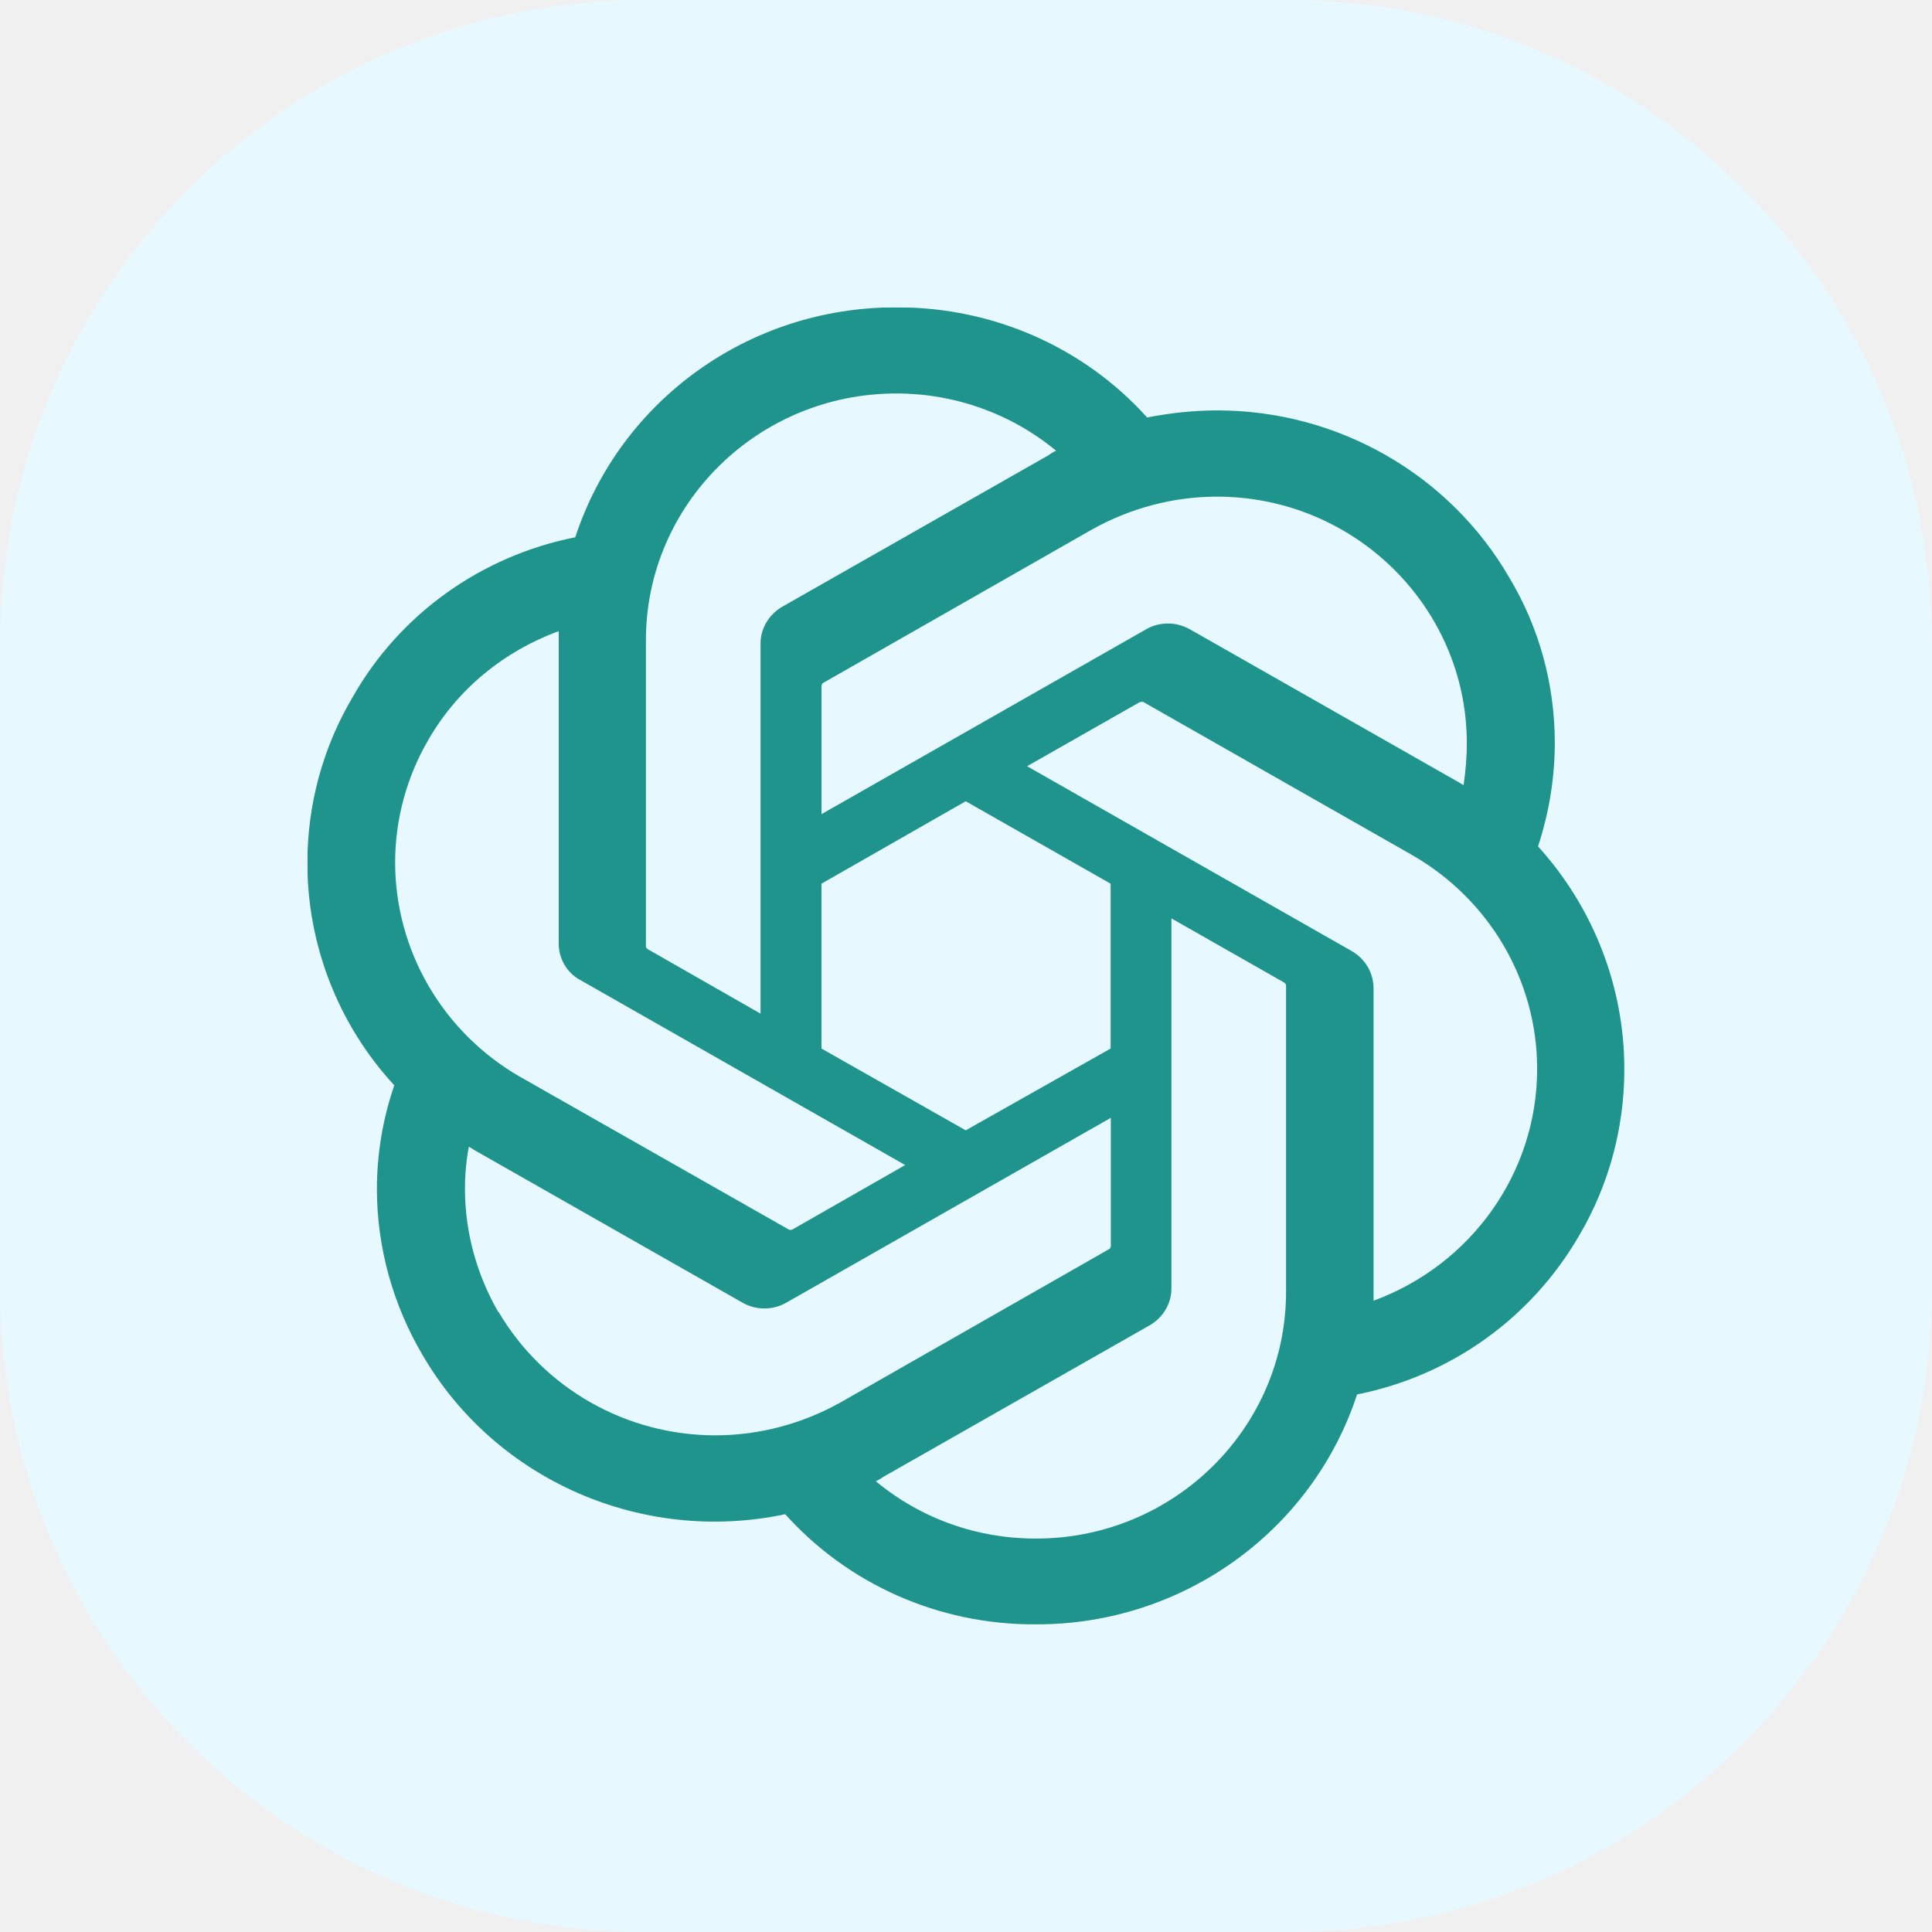
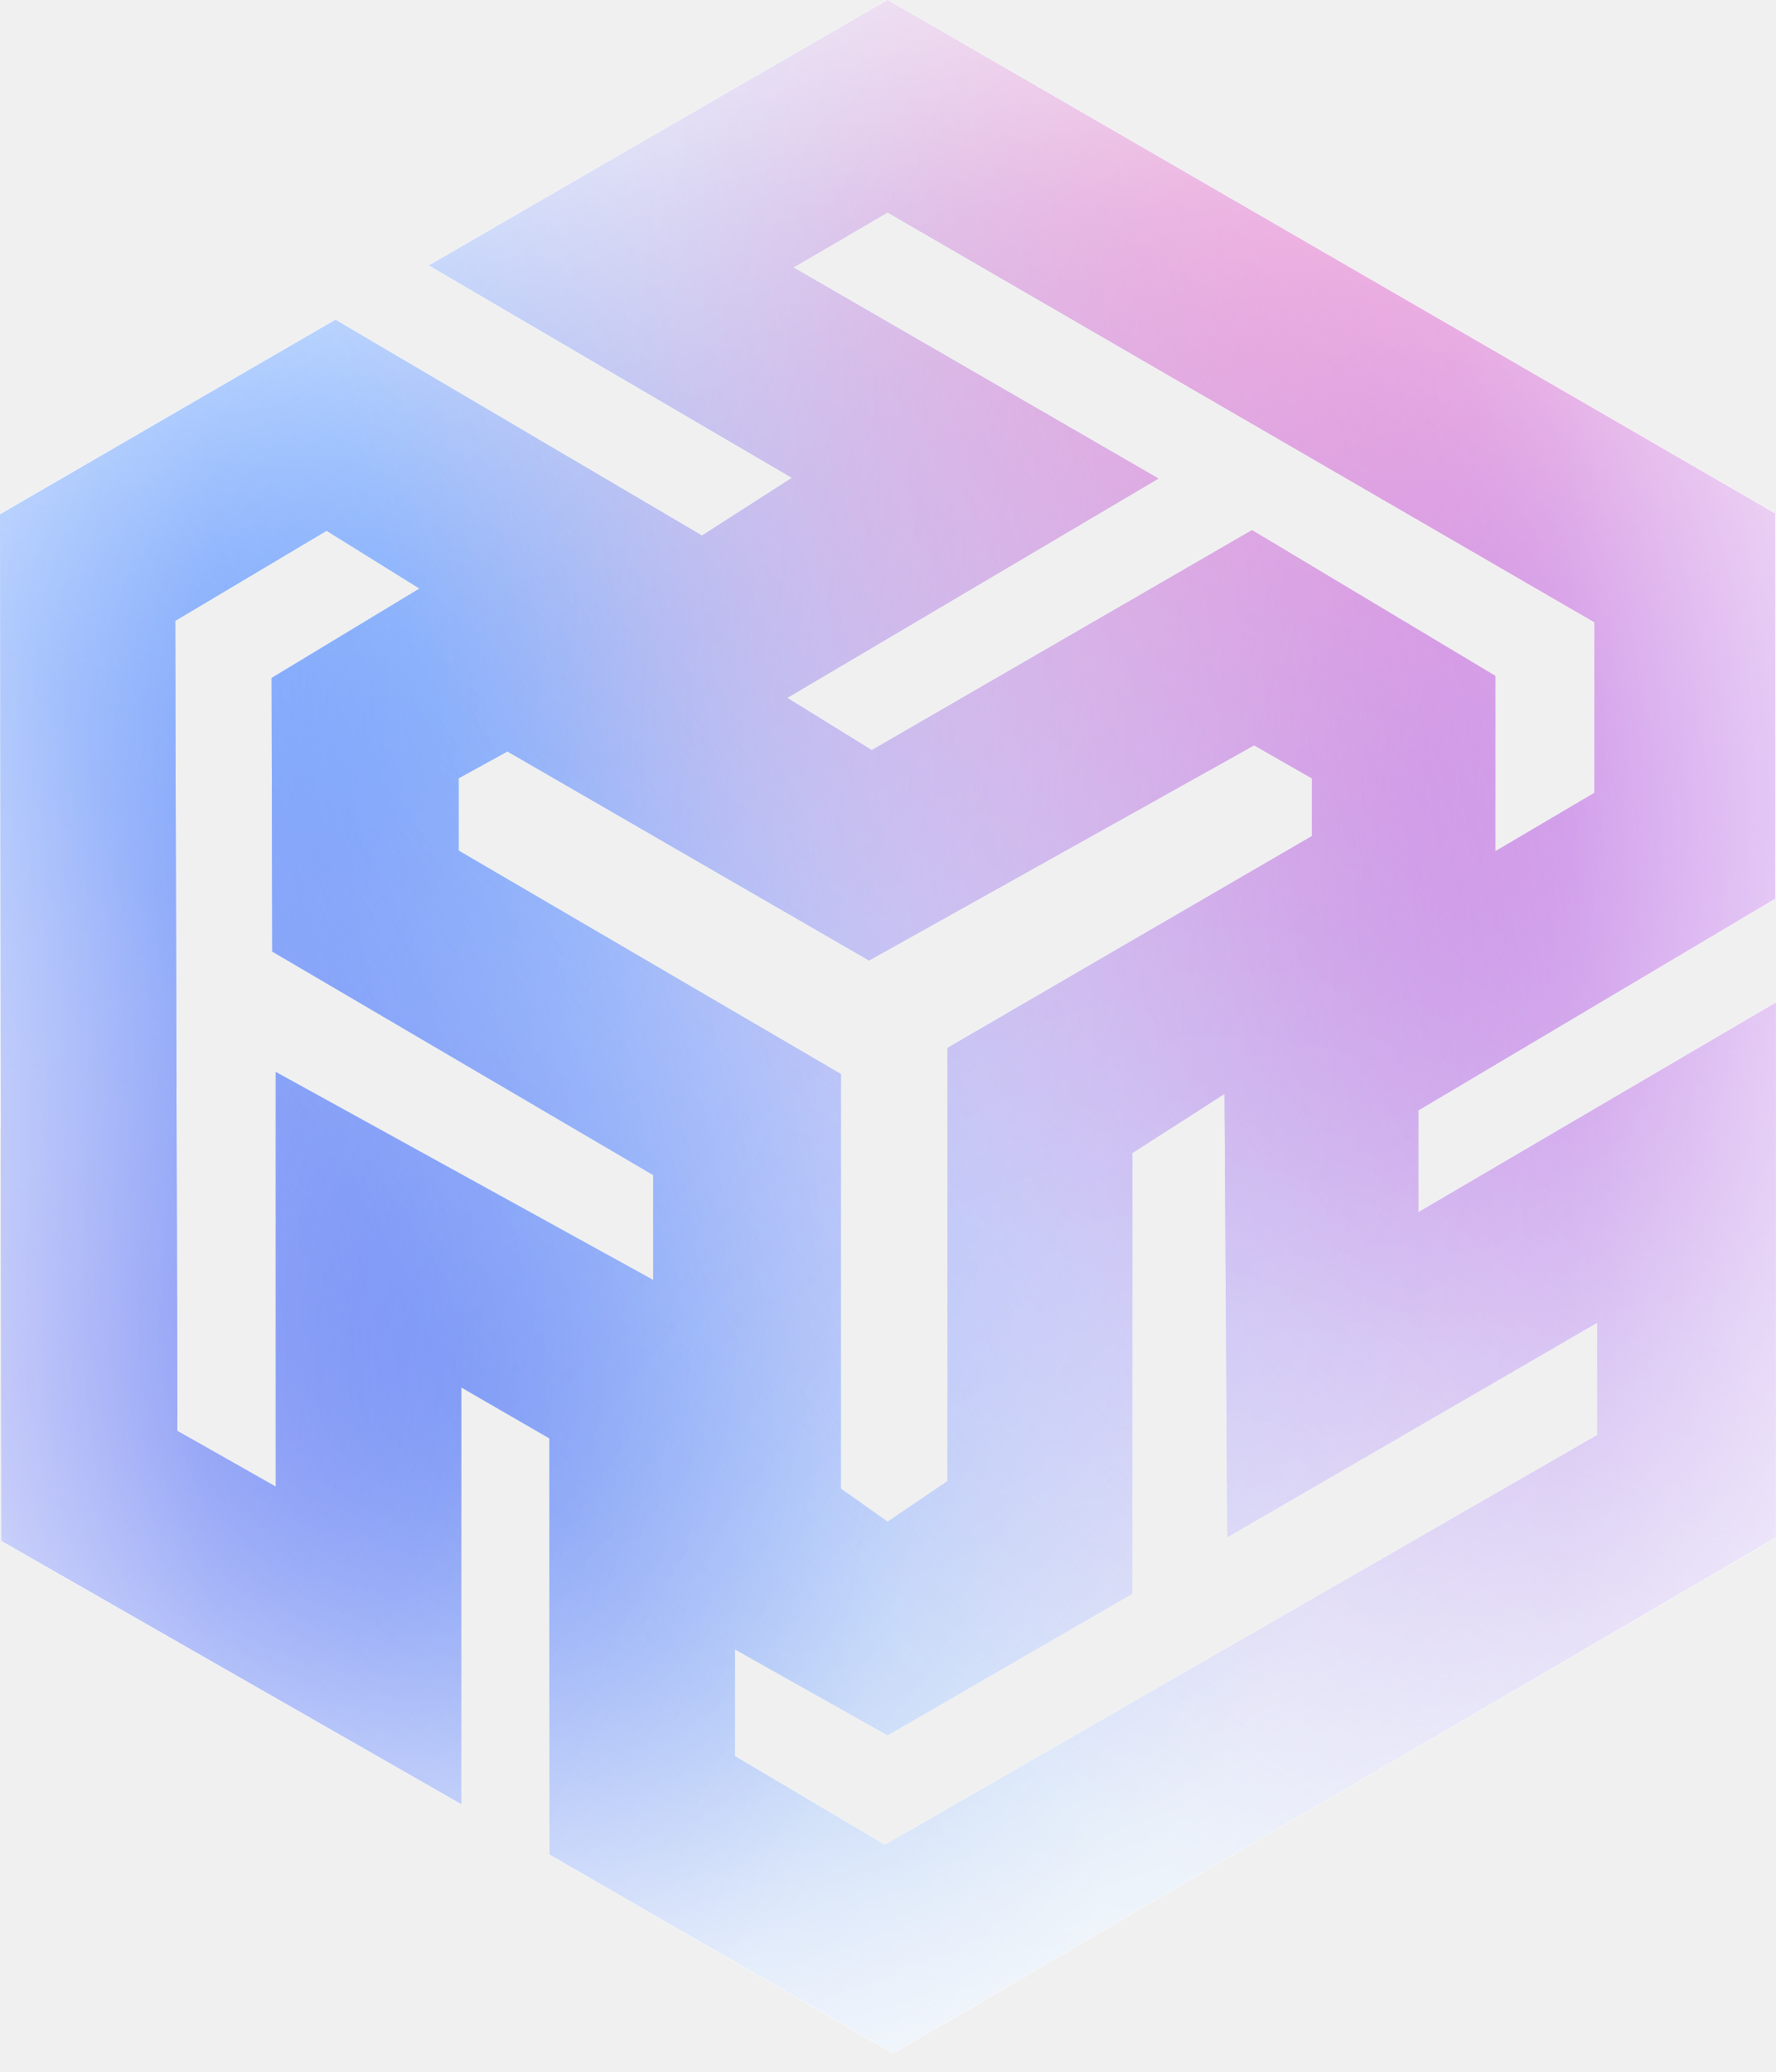
- <svg xmlns="http://www.w3.org/2000/svg" xmlns:xlink="http://www.w3.org/1999/xlink" width="30" height="30" viewBox="0 0 30 30" fill="none">
+ <svg xmlns="http://www.w3.org/2000/svg" width="36" height="42" viewBox="0 0 36 42" fill="none">
+   <g filter="url(#filter0_i_1378_3601)">
+     <path fill-rule="evenodd" clip-rule="evenodd" d="M35.986 18.216V10.411L17.993 0L8.697 5.38L16.056 9.686L14.23 10.857L6.801 6.481L0 10.425L0.028 31.233L9.352 36.571V28.125L11.136 29.157V37.589L18.105 41.617L36 31.164V20.321L28.753 24.571V22.509L35.986 18.216ZM9.297 15.777L10.286 15.233L17.617 19.47L25.422 15.108L26.593 15.777V16.948L19.206 21.241V30.021L17.994 30.843L17.046 30.174V21.77L9.297 17.241V15.777ZM13.24 25.944L13.254 25.951H13.24V25.944ZM13.24 23.819V25.944L5.589 21.728V30.133L3.596 29.004L3.554 12.585L6.62 10.76L8.502 11.93L5.505 13.742L5.519 19.289L13.24 23.819ZM32.377 26.815V29.087L17.938 37.394L14.899 35.596V33.435L17.993 35.178L22.955 32.307V23.373L24.823 22.174L24.878 31.164L32.377 26.815ZM17.672 15.206L25.38 10.746L30.313 13.7V17.254L32.32 16.07V12.613L17.993 4.307L16.083 5.422L23.484 9.7L15.958 14.146L17.672 15.206Z" fill="#D0E0F3" />
+     <path fill-rule="evenodd" clip-rule="evenodd" d="M35.986 18.216V10.411L17.993 0L8.697 5.38L16.056 9.686L14.23 10.857L6.801 6.481L0 10.425L0.028 31.233L9.352 36.571V28.125L11.136 29.157V37.589L18.105 41.617L36 31.164V20.321L28.753 24.571V22.509L35.986 18.216ZM9.297 15.777L10.286 15.233L17.617 19.47L25.422 15.108L26.593 15.777V16.948L19.206 21.241V30.021L17.994 30.843L17.046 30.174V21.77L9.297 17.241V15.777ZM13.24 25.944L13.254 25.951H13.24V25.944ZM13.24 23.819V25.944L5.589 21.728V30.133L3.596 29.004L3.554 12.585L6.62 10.76L8.502 11.93L5.505 13.742L5.519 19.289L13.24 23.819ZM32.377 26.815V29.087L17.938 37.394L14.899 35.596V33.435L17.993 35.178L22.955 32.307V23.373L24.823 22.174L24.878 31.164L32.377 26.815ZM17.672 15.206L25.38 10.746L30.313 13.7V17.254L32.32 16.07V12.613L17.993 4.307L16.083 5.422L23.484 9.7L15.958 14.146L17.672 15.206Z" fill="url(#paint0_radial_1378_3601)" />
+     <path fill-rule="evenodd" clip-rule="evenodd" d="M35.986 18.216V10.411L17.993 0L8.697 5.38L16.056 9.686L14.23 10.857L6.801 6.481L0 10.425L0.028 31.233L9.352 36.571V28.125L11.136 29.157V37.589L18.105 41.617L36 31.164V20.321L28.753 24.571V22.509L35.986 18.216ZM9.297 15.777L10.286 15.233L17.617 19.47L25.422 15.108L26.593 15.777V16.948L19.206 21.241V30.021L17.994 30.843L17.046 30.174V21.77L9.297 17.241V15.777ZM13.24 25.944L13.254 25.951H13.24V25.944ZM13.24 23.819V25.944L5.589 21.728V30.133L3.596 29.004L3.554 12.585L6.62 10.76L8.502 11.93L5.505 13.742L5.519 19.289L13.24 23.819ZM32.377 26.815V29.087L17.938 37.394L14.899 35.596V33.435L17.993 35.178L22.955 32.307V23.373L24.823 22.174L24.878 31.164L32.377 26.815ZM17.672 15.206L25.38 10.746L30.313 13.7V17.254L32.32 16.07V12.613L17.993 4.307L16.083 5.422L23.484 9.7L15.958 14.146L17.672 15.206Z" fill="url(#paint1_radial_1378_3601)" />
+     <path fill-rule="evenodd" clip-rule="evenodd" d="M35.986 18.216V10.411L17.993 0L8.697 5.38L16.056 9.686L14.23 10.857L6.801 6.481L0 10.425L0.028 31.233L9.352 36.571V28.125L11.136 29.157V37.589L18.105 41.617L36 31.164V20.321L28.753 24.571V22.509L35.986 18.216ZM9.297 15.777L10.286 15.233L17.617 19.47L25.422 15.108L26.593 15.777V16.948L19.206 21.241V30.021L17.994 30.843L17.046 30.174V21.77L9.297 17.241V15.777ZM13.24 25.944L13.254 25.951H13.24V25.944ZM13.24 23.819V25.944L5.589 21.728V30.133L3.596 29.004L3.554 12.585L6.62 10.76L8.502 11.93L5.505 13.742L5.519 19.289L13.24 23.819ZM32.377 26.815V29.087L17.938 37.394L14.899 35.596V33.435L17.993 35.178L22.955 32.307V23.373L24.823 22.174L24.878 31.164L32.377 26.815ZM17.672 15.206L25.38 10.746L30.313 13.7V17.254L32.32 16.07V12.613L17.993 4.307L16.083 5.422L23.484 9.7L15.958 14.146L17.672 15.206Z" fill="url(#paint2_radial_1378_3601)" />
+     <path fill-rule="evenodd" clip-rule="evenodd" d="M35.986 18.216V10.411L17.993 0L8.697 5.38L16.056 9.686L14.23 10.857L6.801 6.481L0 10.425L0.028 31.233L9.352 36.571V28.125L11.136 29.157V37.589L18.105 41.617L36 31.164V20.321L28.753 24.571V22.509L35.986 18.216ZM9.297 15.777L10.286 15.233L17.617 19.47L25.422 15.108L26.593 15.777V16.948L19.206 21.241V30.021L17.994 30.843L17.046 30.174V21.77L9.297 17.241V15.777ZM13.24 25.944L13.254 25.951H13.24V25.944ZM13.24 23.819V25.944L5.589 21.728V30.133L3.596 29.004L3.554 12.585L6.62 10.76L8.502 11.93L5.505 13.742L5.519 19.289L13.24 23.819ZM32.377 26.815V29.087L17.938 37.394L14.899 35.596V33.435L17.993 35.178L22.955 32.307V23.373L24.823 22.174L24.878 31.164L32.377 26.815ZM17.672 15.206L25.38 10.746L30.313 13.7V17.254L32.32 16.07V12.613L17.993 4.307L16.083 5.422L23.484 9.7L15.958 14.146L17.672 15.206Z" fill="url(#paint3_radial_1378_3601)" />
+     <path fill-rule="evenodd" clip-rule="evenodd" d="M35.986 18.216V10.411L17.993 0L8.697 5.38L16.056 9.686L14.23 10.857L6.801 6.481L0 10.425L0.028 31.233L9.352 36.571V28.125L11.136 29.157V37.589L18.105 41.617L36 31.164V20.321L28.753 24.571V22.509L35.986 18.216ZM9.297 15.777L10.286 15.233L17.617 19.47L25.422 15.108L26.593 15.777V16.948L19.206 21.241V30.021L17.994 30.843L17.046 30.174V21.77L9.297 17.241V15.777ZM13.24 25.944L13.254 25.951H13.24V25.944ZM13.24 23.819V25.944L5.589 21.728V30.133L3.596 29.004L3.554 12.585L6.62 10.76L8.502 11.93L5.505 13.742L5.519 19.289L13.24 23.819ZM32.377 26.815V29.087L17.938 37.394L14.899 35.596V33.435L17.993 35.178L22.955 32.307V23.373L24.823 22.174L24.878 31.164L32.377 26.815ZM17.672 15.206L25.38 10.746L30.313 13.7V17.254L32.32 16.07V12.613L17.993 4.307L16.083 5.422L23.484 9.7L15.958 14.146L17.672 15.206Z" fill="url(#paint4_radial_1378_3601)" />
+     <path fill-rule="evenodd" clip-rule="evenodd" d="M35.986 18.216V10.411L17.993 0L8.697 5.38L16.056 9.686L14.23 10.857L6.801 6.481L0 10.425L0.028 31.233L9.352 36.571V28.125L11.136 29.157V37.589L18.105 41.617L36 31.164V20.321L28.753 24.571V22.509L35.986 18.216ZM9.297 15.777L10.286 15.233L17.617 19.47L25.422 15.108L26.593 15.777V16.948L19.206 21.241V30.021L17.994 30.843L17.046 30.174V21.77L9.297 17.241V15.777ZM13.24 25.944L13.254 25.951H13.24V25.944ZM13.24 23.819V25.944L5.589 21.728V30.133L3.596 29.004L3.554 12.585L6.62 10.76L8.502 11.93L5.505 13.742L5.519 19.289L13.24 23.819ZM32.377 26.815V29.087L17.938 37.394L14.899 35.596V33.435L17.993 35.178L22.955 32.307V23.373L24.823 22.174L24.878 31.164L32.377 26.815ZM17.672 15.206L25.38 10.746L30.313 13.7V17.254L32.32 16.07V12.613L17.993 4.307L16.083 5.422L23.484 9.7L15.958 14.146L17.672 15.206Z" fill="url(#paint5_radial_1378_3601)" />
+   </g>
  <defs>
-     <rect id="path_0" x="0" y="0" width="30" height="30" />
-     <rect id="path_1" x="0" y="0" width="20.455" height="20.455" />
+     <filter id="filter0_i_1378_3601" x="0" y="0" width="36" height="41.617" filterUnits="userSpaceOnUse" color-interpolation-filters="sRGB">
+       <feFlood flood-opacity="0" result="BackgroundImageFix" />
+       <feBlend mode="normal" in="SourceGraphic" in2="BackgroundImageFix" result="shape" />
+       <feColorMatrix in="SourceAlpha" type="matrix" values="0 0 0 0 0 0 0 0 0 0 0 0 0 0 0 0 0 0 127 0" result="hardAlpha" />
+       <feOffset />
+       <feGaussianBlur stdDeviation="9" />
+       <feComposite in2="hardAlpha" operator="arithmetic" k2="-1" k3="1" />
+       <feColorMatrix type="matrix" values="0 0 0 0 1 0 0 0 0 1 0 0 0 0 1 0 0 0 0.82 0" />
+       <feBlend mode="normal" in2="shape" result="effect1_innerShadow_1378_3601" />
+     </filter>
+     <radialGradient id="paint0_radial_1378_3601" cx="0" cy="0" r="1" gradientUnits="userSpaceOnUse" gradientTransform="translate(-1.43726 14.7162) rotate(22.1805) scale(48.4114 53.9568)">
+       <stop stop-color="#0066FF" />
+       <stop offset="0.693" stop-color="#004EFF" stop-opacity="0" />
+     </radialGradient>
+     <radialGradient id="paint1_radial_1378_3601" cx="0" cy="0" r="1" gradientUnits="userSpaceOnUse" gradientTransform="translate(6.9079e-07 28.0873) rotate(11.1529) scale(26.9965 30.9146)">
+       <stop stop-color="#5666EF" />
+       <stop offset="0.693" stop-color="#5666EF" stop-opacity="0" />
+     </radialGradient>
+     <radialGradient id="paint2_radial_1378_3601" cx="0" cy="0" r="1" gradientUnits="userSpaceOnUse" gradientTransform="translate(31.0038 2.69005) rotate(123.663) scale(44.2027 42.189)">
+       <stop stop-color="#FF1C89" />
+       <stop offset="0.566" stop-color="#E566A3" stop-opacity="0" />
+     </radialGradient>
+     <radialGradient id="paint3_radial_1378_3601" cx="0" cy="0" r="1" gradientUnits="userSpaceOnUse" gradientTransform="translate(36.8897 16.5359) rotate(146.182) scale(32.1277 34.2445)">
+       <stop stop-color="#B566E6" />
+       <stop offset="0.776" stop-color="#B566E6" stop-opacity="0" />
+     </radialGradient>
+     <radialGradient id="paint4_radial_1378_3601" cx="0" cy="0" r="1" gradientUnits="userSpaceOnUse" gradientTransform="translate(11.2928) rotate(68.1368) scale(56.6066 19.3983)">
+       <stop stop-color="white" stop-opacity="0.46" />
+       <stop offset="0.776" stop-color="white" stop-opacity="0" />
+     </radialGradient>
+     <radialGradient id="paint5_radial_1378_3601" cx="0" cy="0" r="1" gradientUnits="userSpaceOnUse" gradientTransform="translate(21.7643 41.6167) rotate(-74.1245) scale(24.0189 16.3475)">
+       <stop stop-color="white" stop-opacity="0.21" />
+       <stop offset="1" stop-color="white" stop-opacity="0" />
+     </radialGradient>
  </defs>
-   <g opacity="1" transform="translate(0 0)  rotate(0 15 15)">
-     <rect fill="#E7F8FF" opacity="1" transform="translate(0 0)  rotate(0 15 15)" x="0" y="0" width="30" height="30" rx="10" />
-     <mask id="bg-mask-0" fill="white">
-       <use xlink:href="#path_0" />
-     </mask>
-     <g mask="url(#bg-mask-0)">
-       <g opacity="1" transform="translate(4.772727 4.772727)  rotate(0 10.22727 10.22727)">
-         <mask id="bg-mask-1" fill="white">
-           <use xlink:href="#path_1" />
-         </mask>
-         <g mask="url(#bg-mask-1)">
-           <path id="分组 1" fill-rule="evenodd" style="fill:#1F948C" transform="translate(0 0)  rotate(0 10.22727 10.22727)" opacity="1" d="M19.11 8.37L19.11 8.37C19.28 7.85 19.37 7.31 19.37 6.76C19.37 5.86 19.13 4.97 18.66 4.19C17.73 2.59 16 1.6 14.13 1.6C13.76 1.6 13.4 1.64 13.04 1.71C12.06 0.62 10.65 0 9.17 0L9.14 0L9.13 0C6.86 0 4.86 1.44 4.16 3.57C2.7 3.86 1.44 4.76 0.71 6.04C0.24 6.83 0 7.72 0 8.63C0 9.9 0.48 11.14 1.35 12.08C1.17 12.6 1.08 13.15 1.08 13.69C1.08 14.6 1.33 15.49 1.79 16.27C2.92 18.21 5.2 19.21 7.42 18.74C8.4 19.83 9.8 20.45 11.28 20.45L11.31 20.45L11.33 20.45C13.59 20.45 15.6 19.01 16.3 16.88C17.76 16.59 19.01 15.69 19.75 14.41C20.21 13.63 20.45 12.74 20.45 11.83C20.45 10.55 19.97 9.32 19.11 8.37Z M8.947 18.158C8.907 18.188 8.867 18.208 8.827 18.228C9.527 18.808 10.397 19.118 11.307 19.118L11.317 19.118C13.457 19.118 15.197 17.398 15.197 15.288L15.197 10.528C15.197 10.508 15.177 10.488 15.157 10.478L13.417 9.488L13.417 15.238C13.417 15.468 13.287 15.688 13.077 15.808L8.947 18.158Z M8.277 17.005L12.447 14.625C12.466 14.615 12.476 14.595 12.476 14.575L12.476 14.575L12.476 12.585L7.437 15.455C7.227 15.575 6.967 15.575 6.757 15.455L2.627 13.105C2.587 13.085 2.537 13.045 2.507 13.035C2.467 13.245 2.447 13.465 2.447 13.685C2.447 14.355 2.627 15.015 2.967 15.605L2.967 15.595C3.667 16.785 4.947 17.515 6.337 17.515C7.017 17.515 7.687 17.335 8.277 17.005Z M3.903 5.168C3.903 5.128 3.903 5.068 3.903 5.028C3.053 5.338 2.333 5.928 1.883 6.708L1.883 6.708C1.543 7.288 1.363 7.948 1.363 8.618C1.363 9.988 2.103 11.258 3.303 11.948L7.473 14.318C7.493 14.328 7.513 14.328 7.533 14.318L9.283 13.318L4.243 10.448C4.033 10.338 3.903 10.118 3.903 9.878L3.903 9.878L3.903 5.168Z M17.156 8.505L12.976 6.125C12.956 6.125 12.936 6.125 12.916 6.135L11.176 7.125L16.216 9.995C16.426 10.115 16.556 10.335 16.556 10.575C16.556 10.575 16.556 10.575 16.556 10.575L16.556 15.425C18.076 14.865 19.096 13.435 19.096 11.825C19.096 10.455 18.356 9.195 17.156 8.505Z M8.014 5.829C7.994 5.839 7.984 5.859 7.984 5.879L7.984 5.879L7.984 7.869L13.024 4.999C13.124 4.939 13.244 4.909 13.364 4.909C13.484 4.909 13.594 4.939 13.704 4.999L17.834 7.349C17.874 7.369 17.914 7.399 17.954 7.419L17.954 7.419C17.984 7.209 18.004 6.989 18.004 6.769C18.004 4.659 16.264 2.939 14.124 2.939C13.444 2.939 12.774 3.119 12.184 3.449L8.014 5.829Z M9.147 1.337C6.997 1.337 5.257 3.057 5.257 5.167L5.257 9.927C5.257 9.947 5.277 9.957 5.287 9.967L7.037 10.967L7.037 5.227L7.037 5.217C7.037 4.987 7.167 4.767 7.377 4.647L11.507 2.297C11.547 2.267 11.597 2.237 11.627 2.227C10.927 1.647 10.047 1.337 9.147 1.337Z M7.983 11.509L10.223 12.779L12.473 11.509L12.473 8.949L10.223 7.669L7.983 8.949L7.983 11.509Z " />
-         </g>
-       </g>
-     </g>
-   </g>
</svg>
